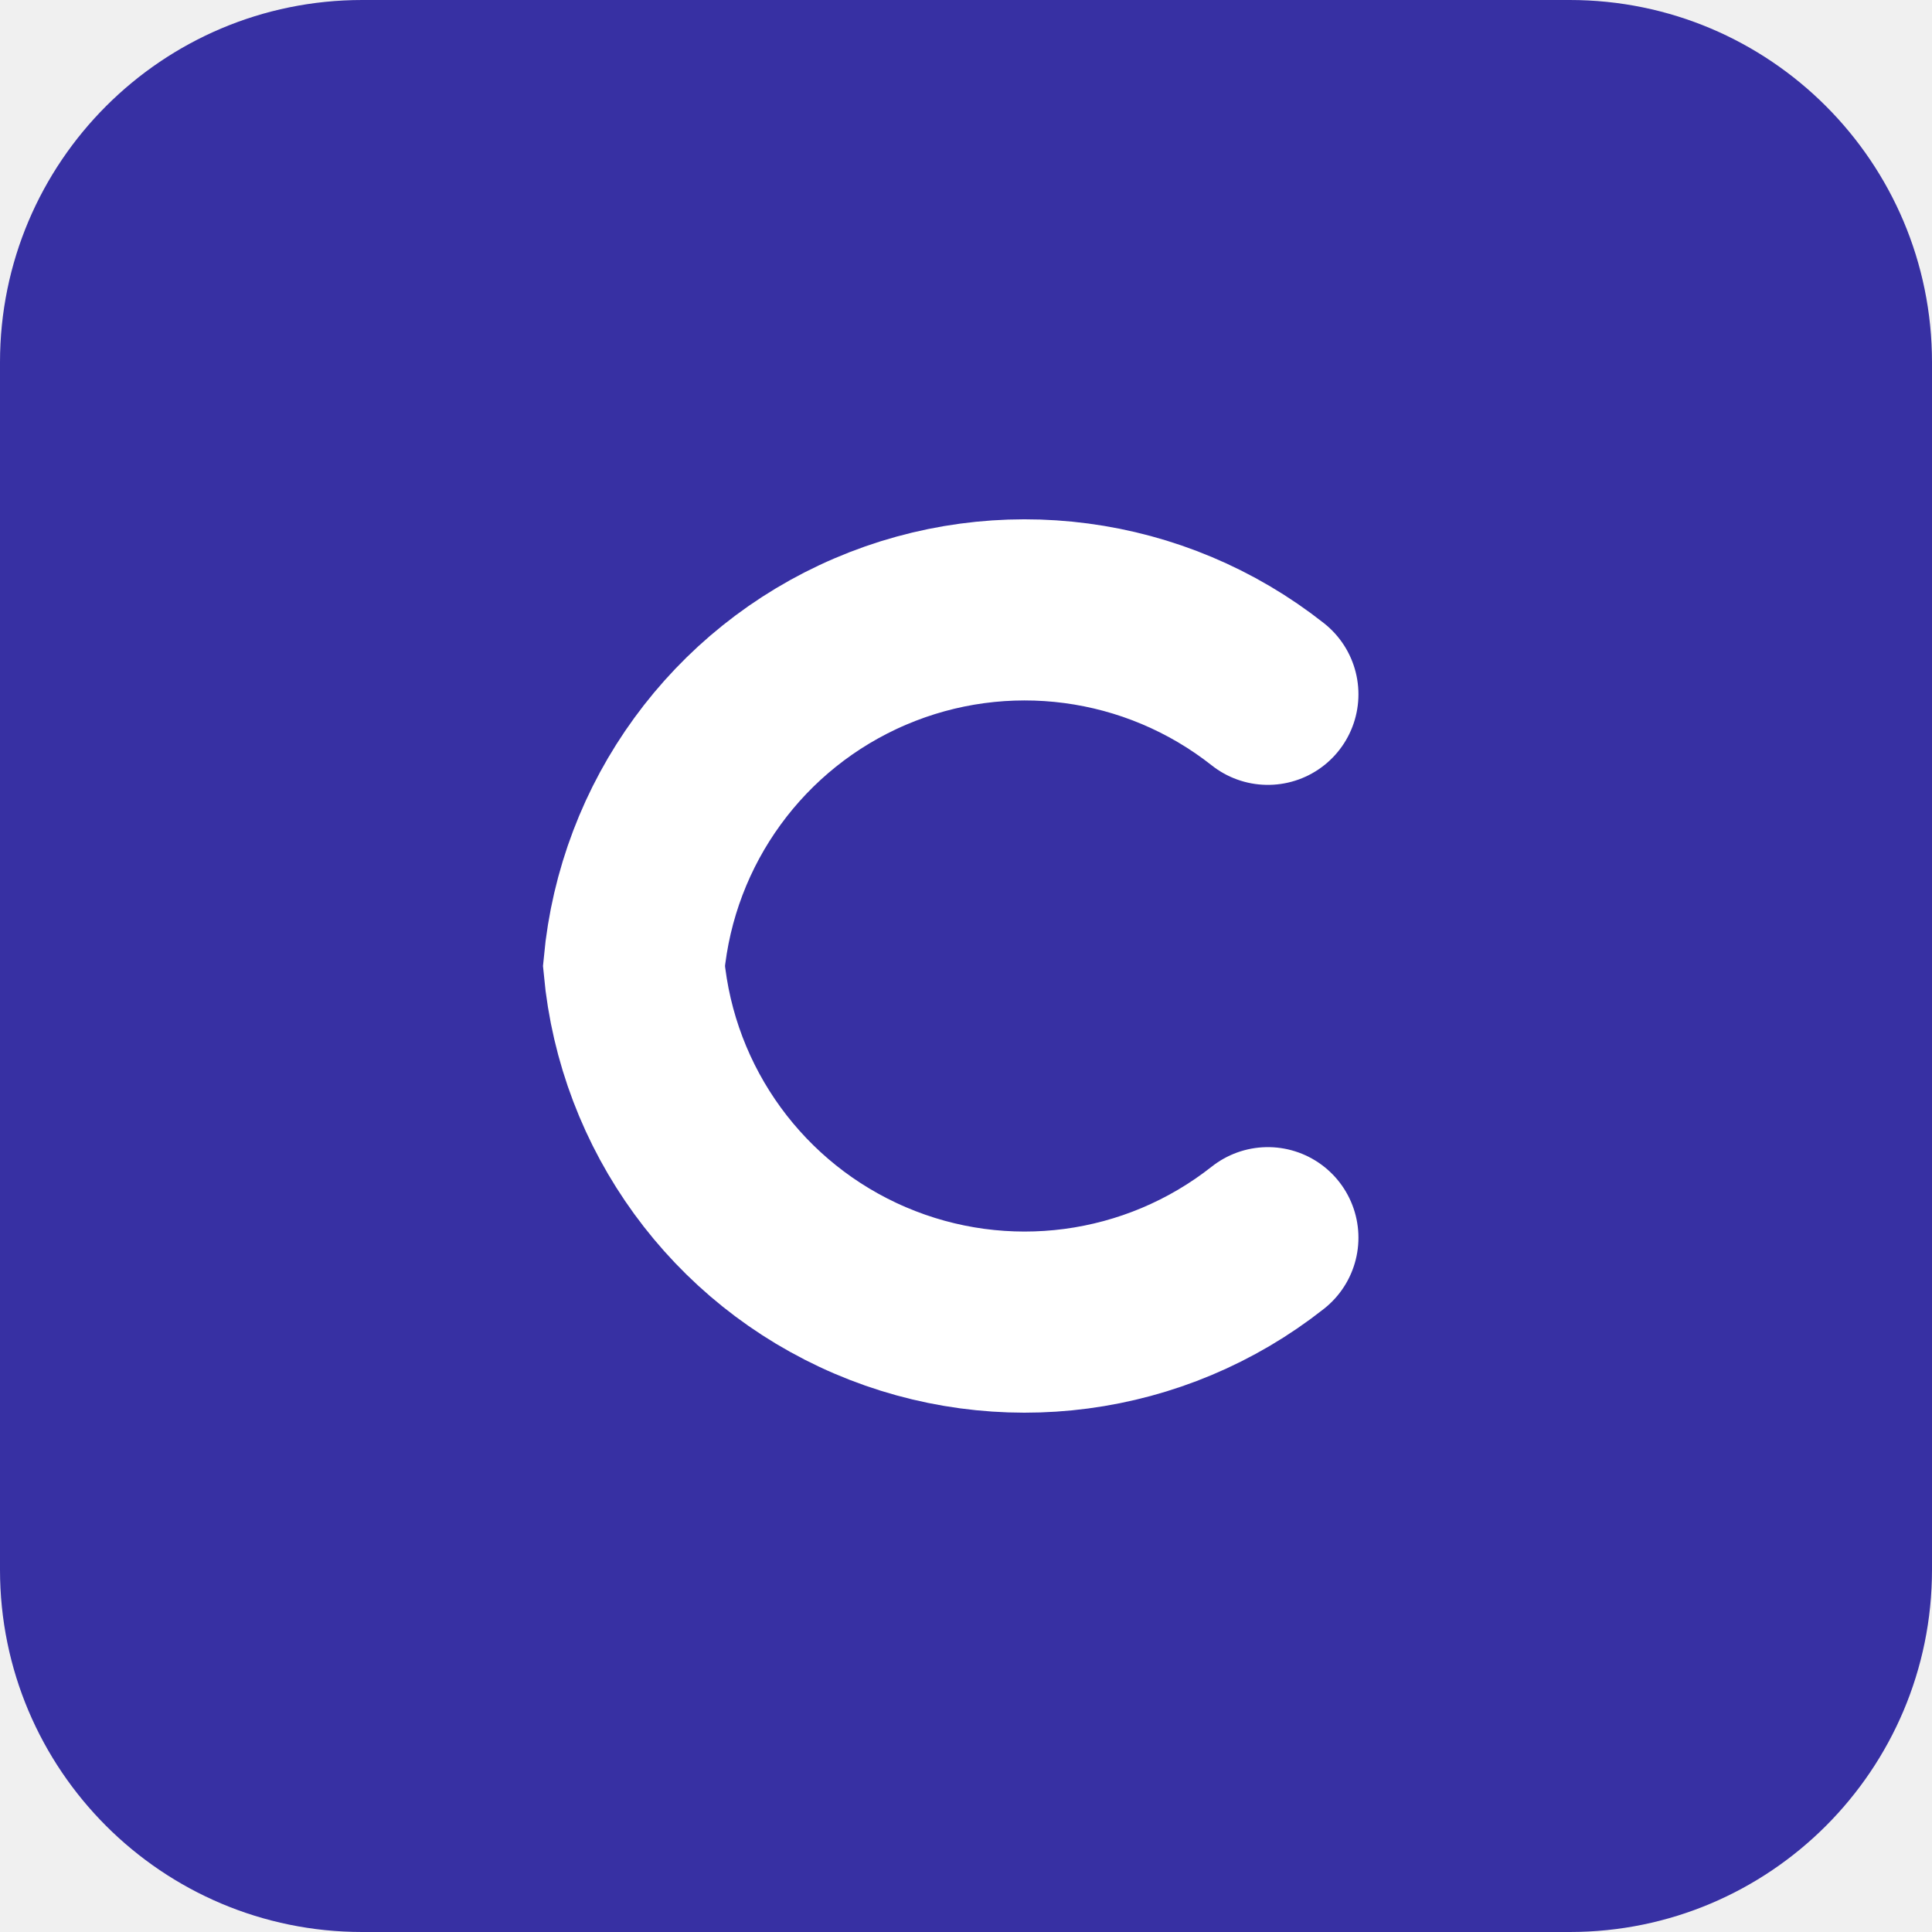
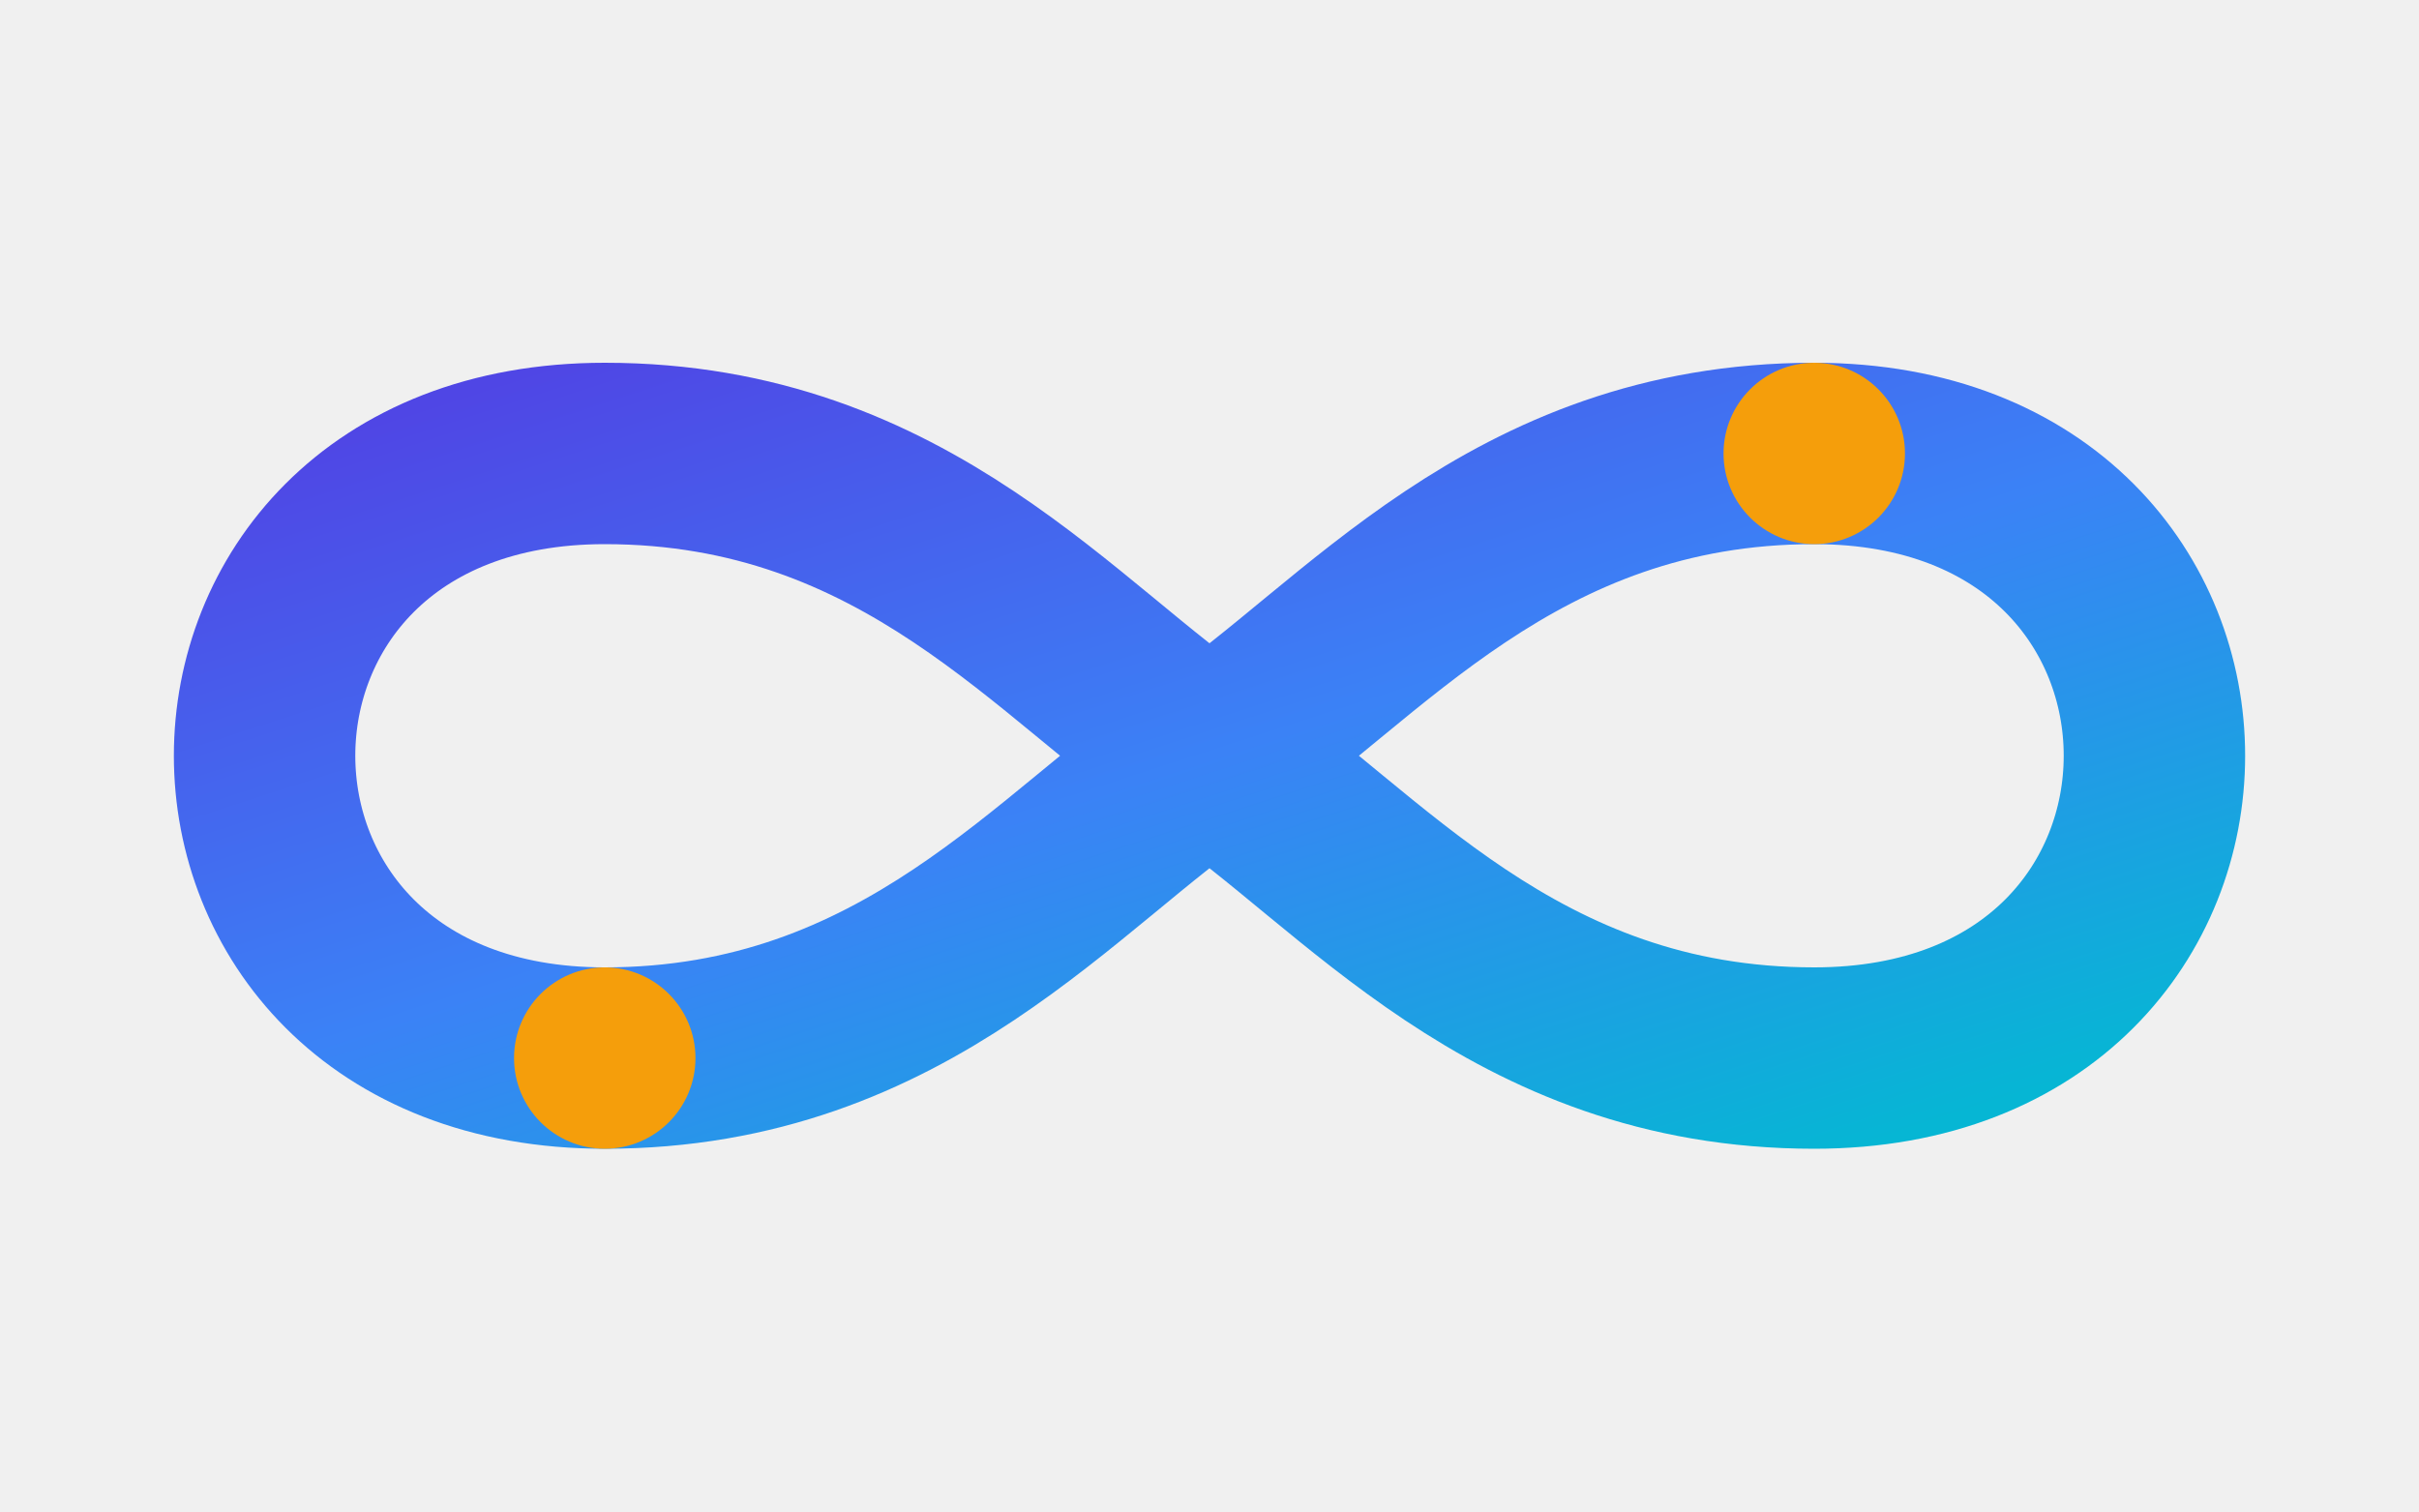
- <svg xmlns="http://www.w3.org/2000/svg" viewBox="0 0 32 32" width="32" height="32">
-   <rect width="32" height="32" rx="6" fill="#3730a3" />
-   <path d="M21 11.5A6.5 6.5 0 0 0 10.5 16a6.5 6.5 0 0 0 10.5 4.5" fill="none" stroke="#ffffff" stroke-width="3" stroke-linecap="round" />
+ <svg xmlns="http://www.w3.org/2000/svg" viewBox="0 0 240 150" width="100%" height="100%">
+   <defs>
+     <linearGradient id="loopGradient" x1="0%" y1="0%" x2="100%" y2="100%">
+       <stop offset="0%" stop-color="#4F46E5" />
+       <stop offset="50%" stop-color="#3B82F6" />
+       <stop offset="100%" stop-color="#06B6D4" />
+     </linearGradient>
+   </defs>
+   <g transform="translate(5, 0)">
+     <path d="M 55,105 C 10,105 10,45 55,45 C 85,45 100,65 115,75 C 130,85 145,105 175,105 C 220,105 220,45 175,45 C 145,45 130,65 115,75 C 100,85 85,105 55,105 Z" fill="none" stroke="url(#loopGradient)" stroke-width="18" stroke-linecap="round" stroke-linejoin="round" />
+     <circle cx="175" cy="45" r="9" fill="#F59E0B" />
+     <circle cx="55" cy="105" r="9" fill="#F59E0B" />
+   </g>
</svg>
